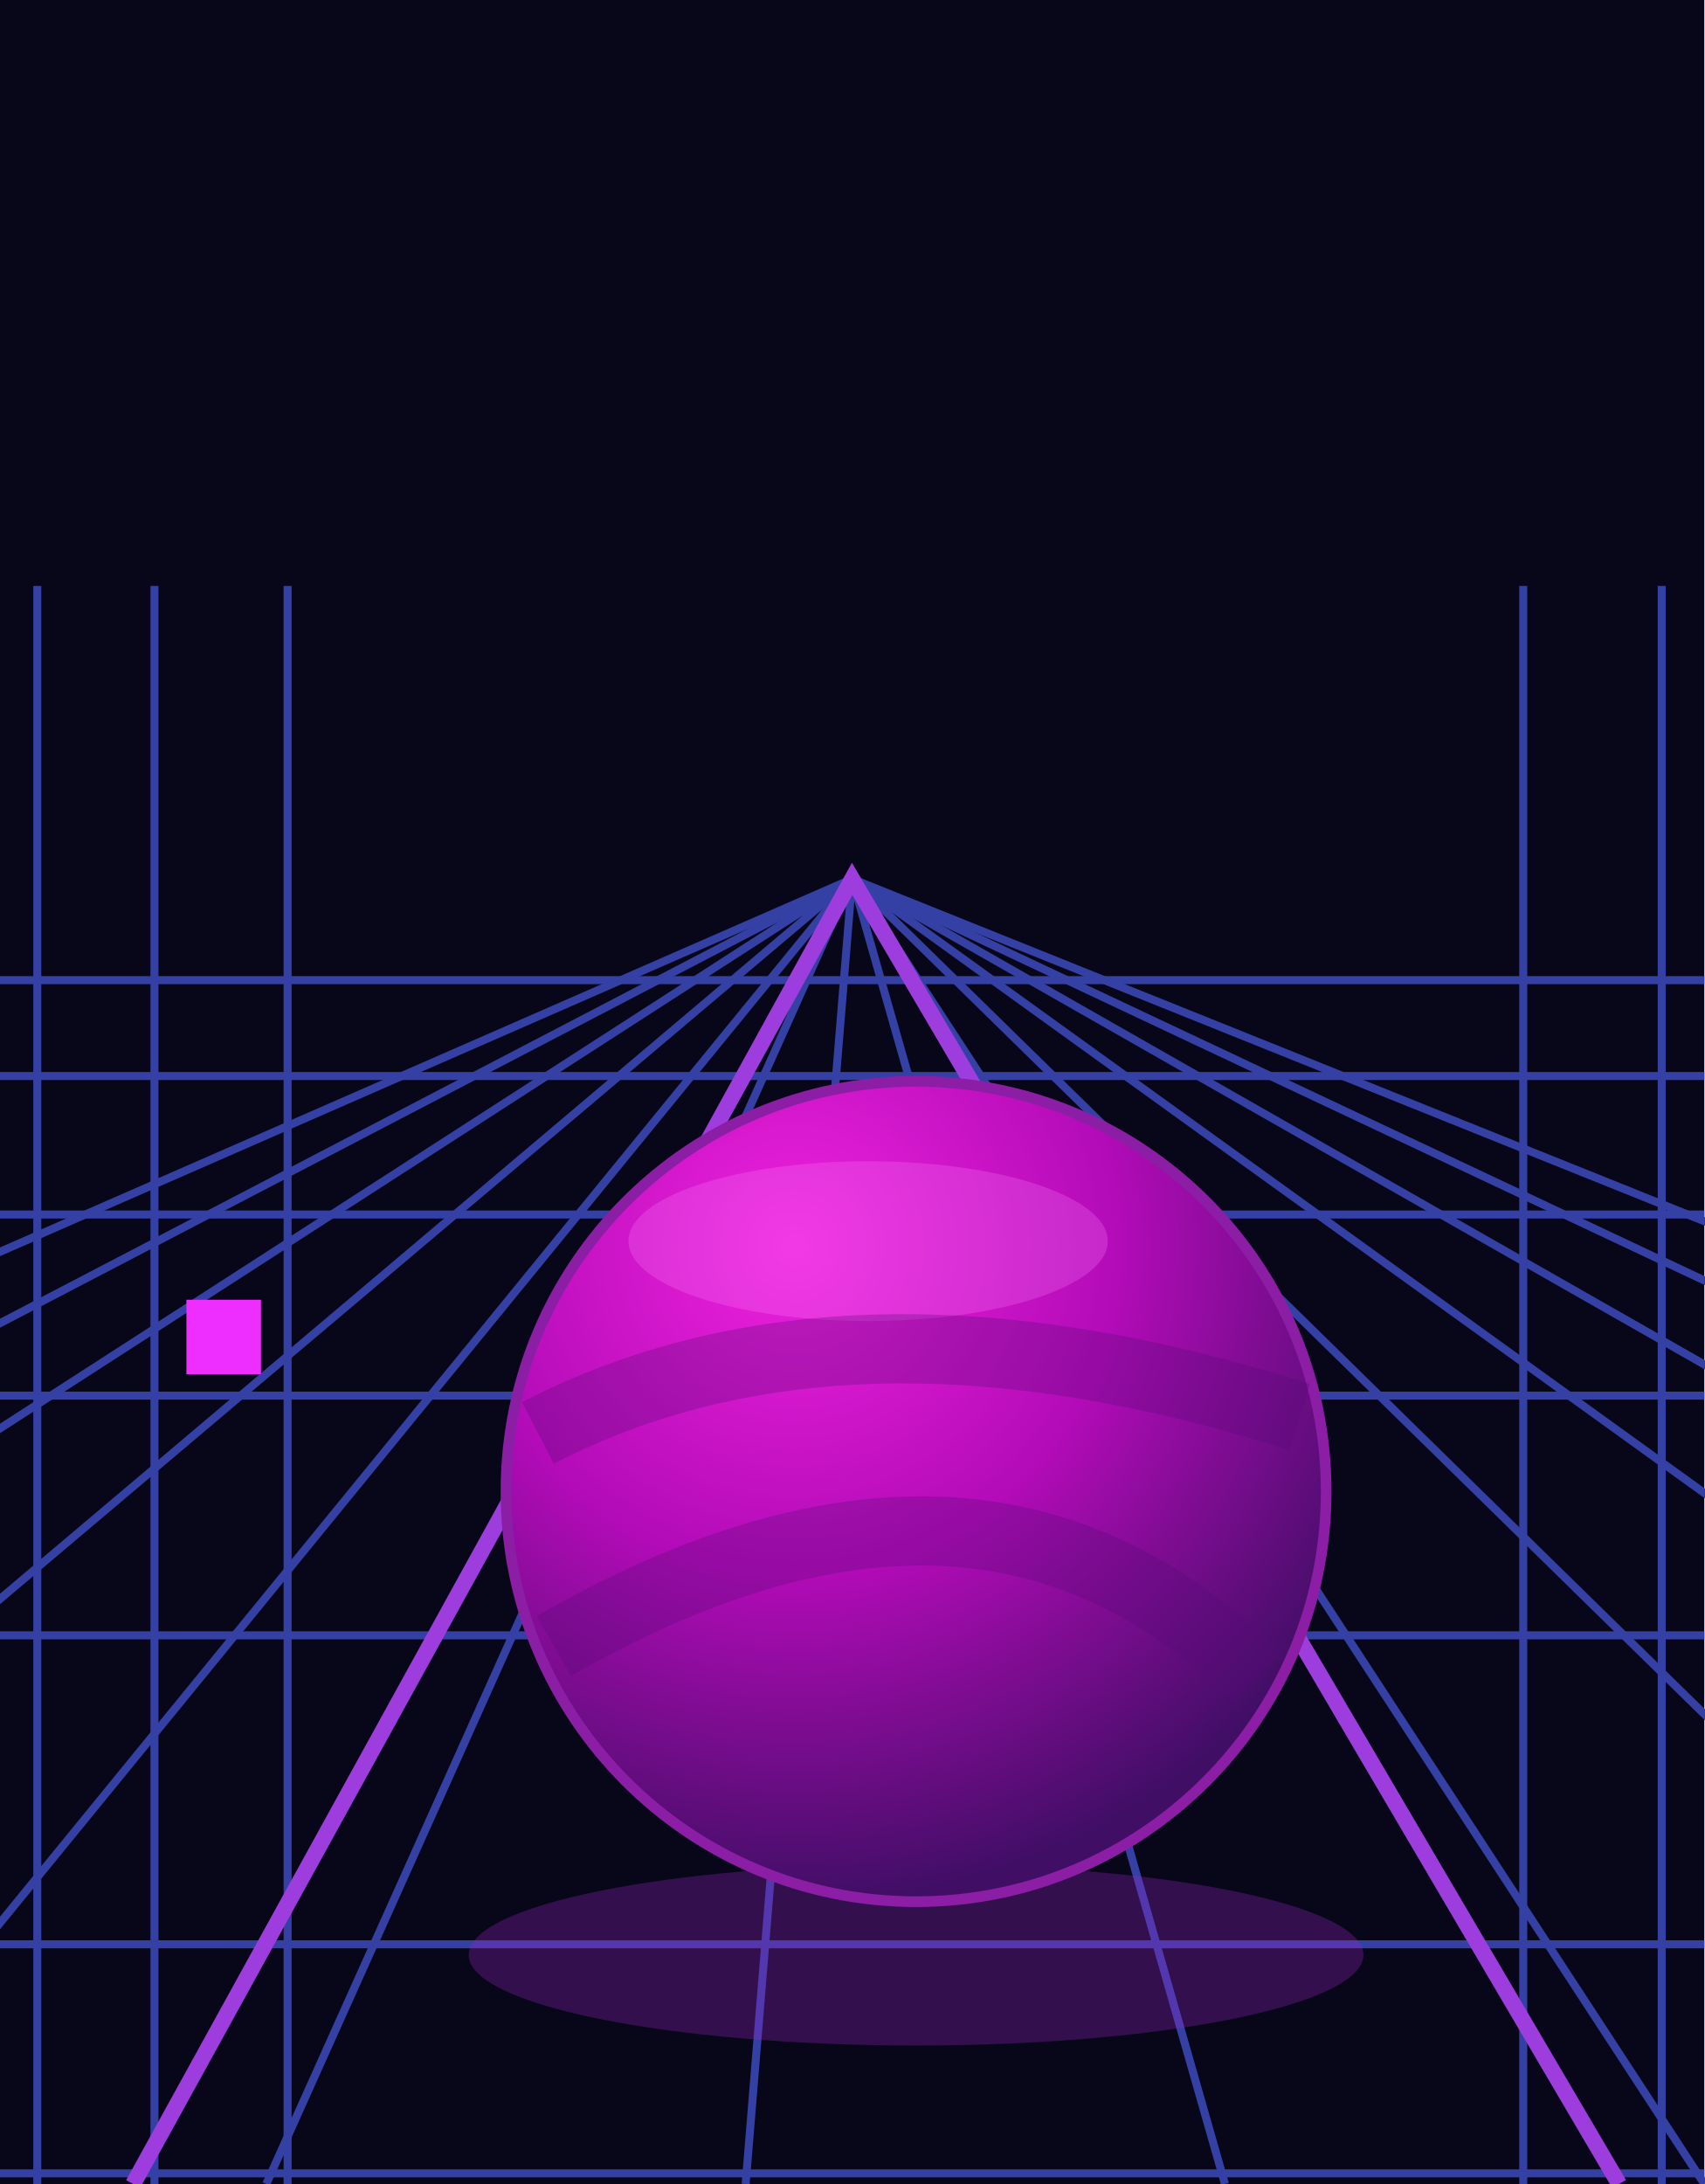
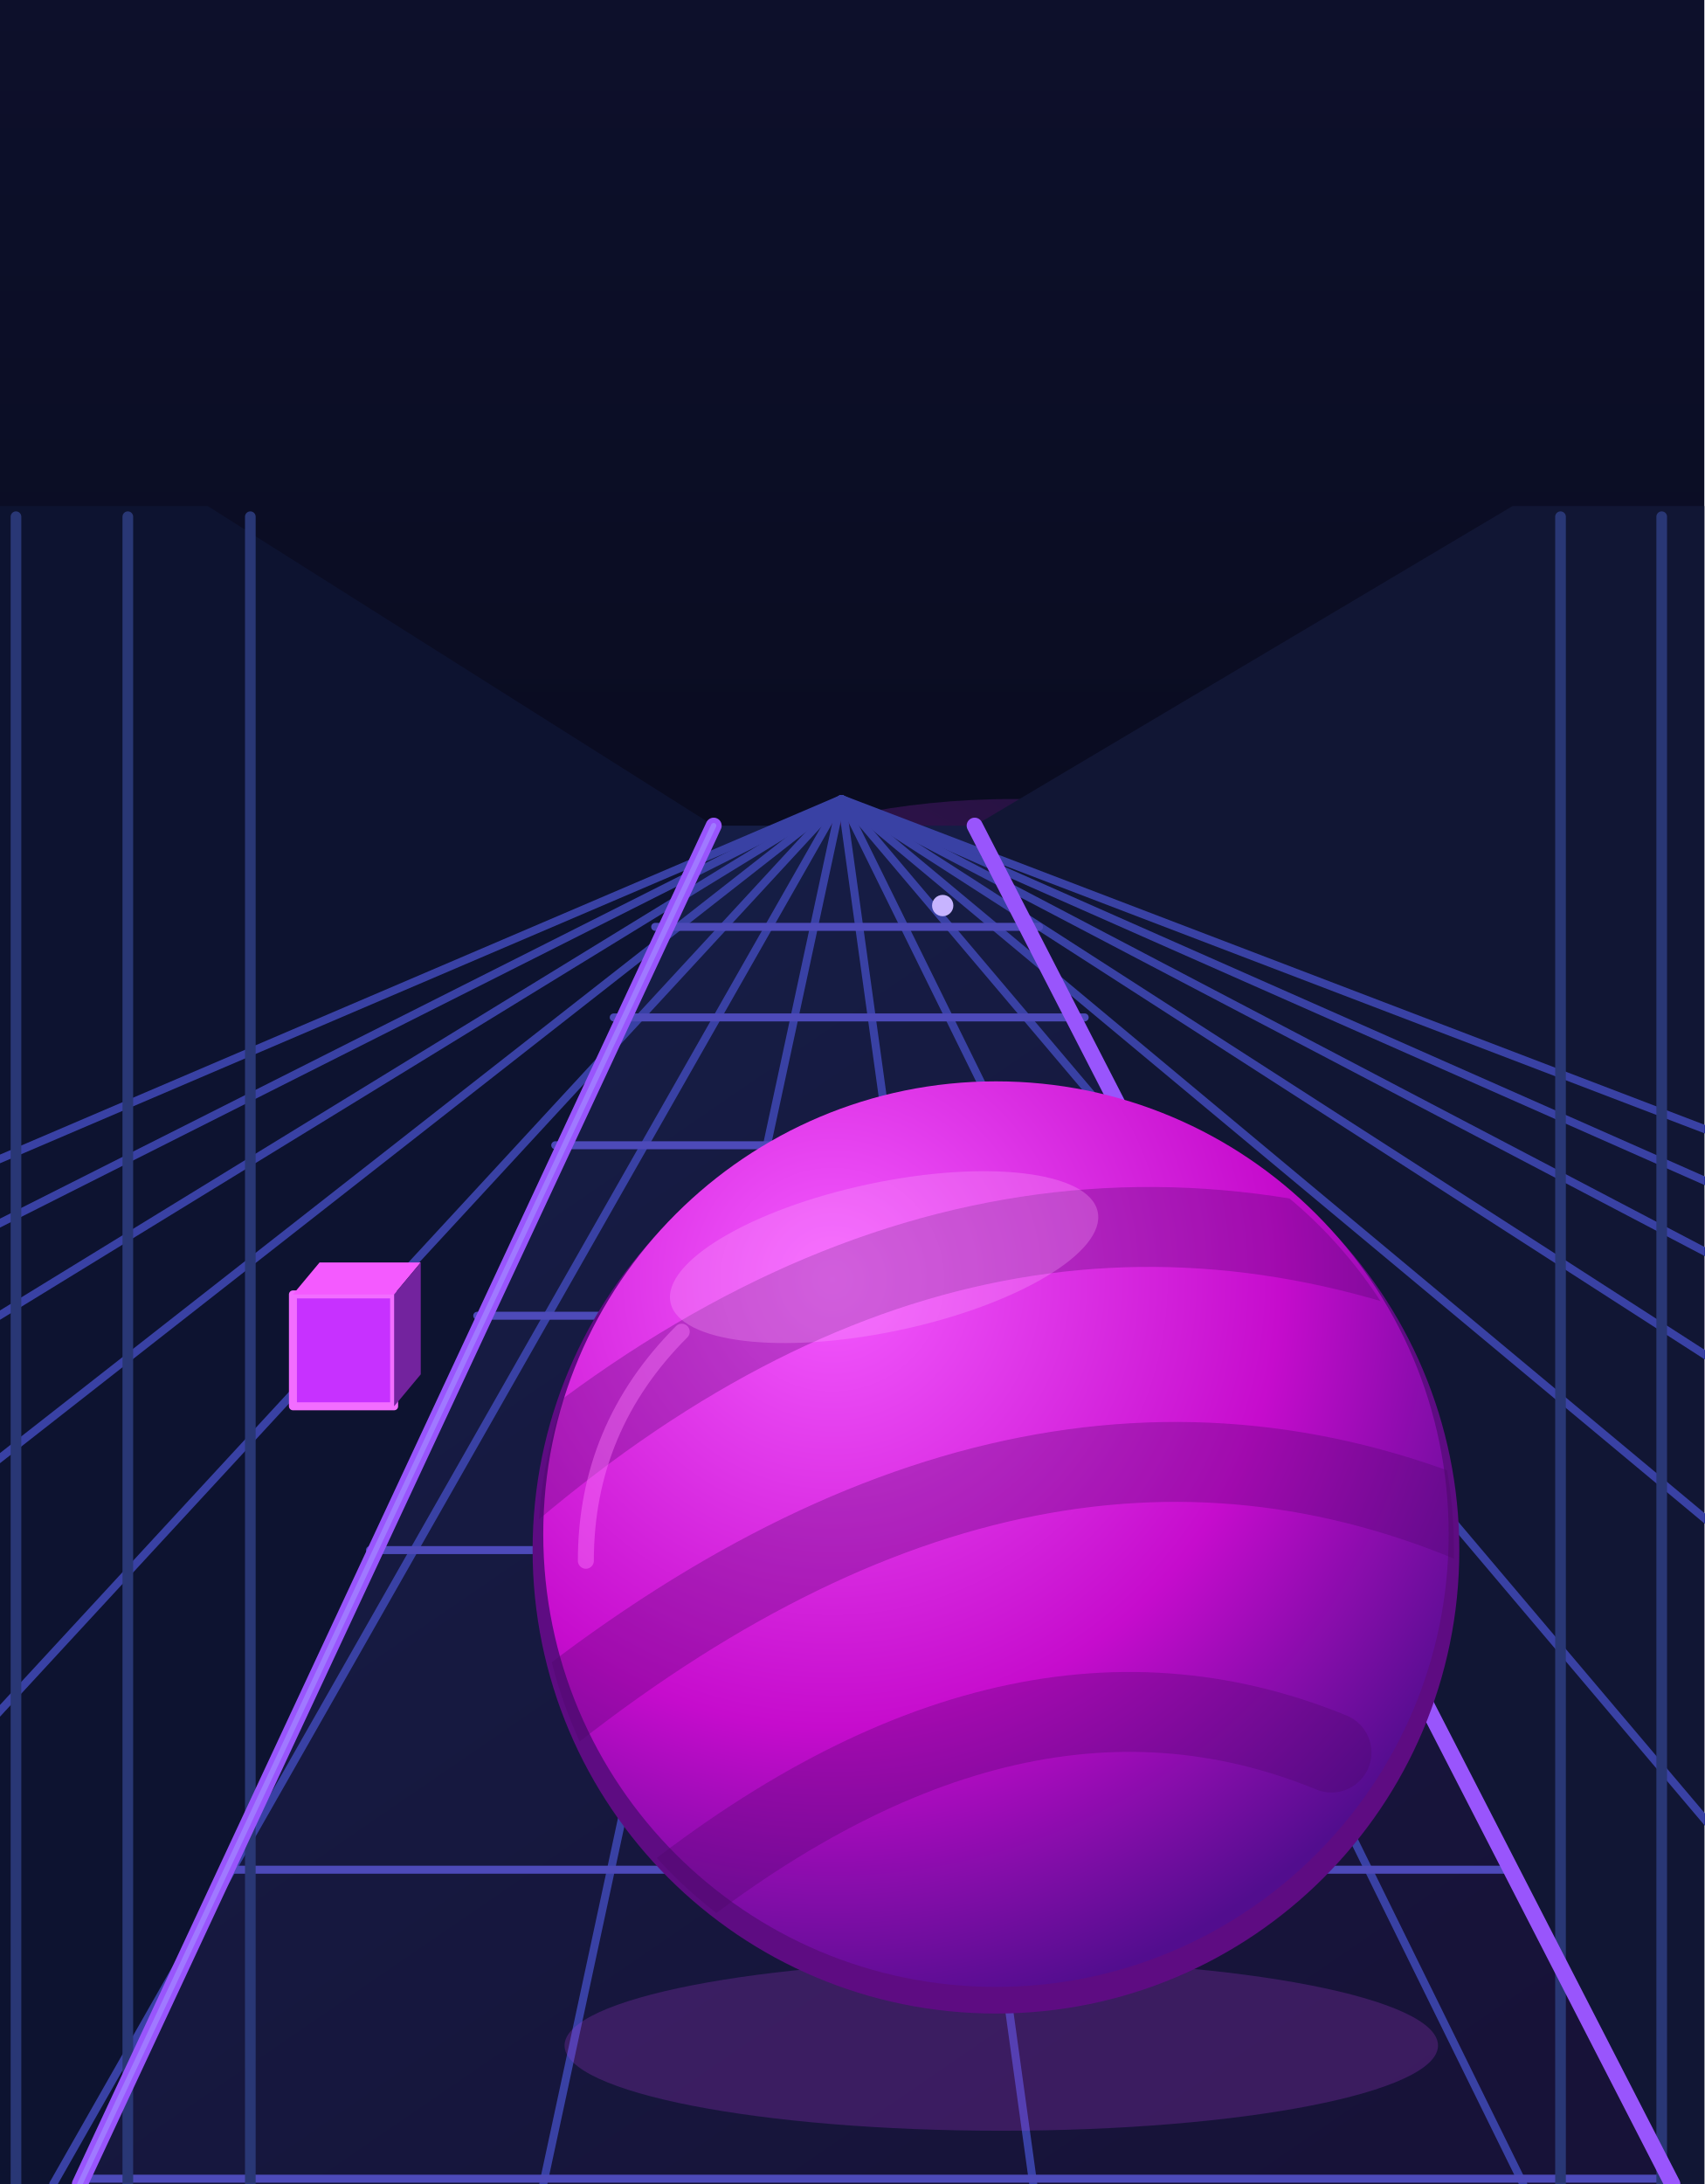
- <svg xmlns="http://www.w3.org/2000/svg" viewBox="0 0 320 410" fill="none">
+ <svg xmlns="http://www.w3.org/2000/svg" viewBox="0 0 320 410" role="img" aria-labelledby="title desc">
  <defs>
-     <radialGradient id="ball" cx=".35" cy=".2" r=".8">
-       <stop stop-color="#ef22dd" />
-       <stop offset=".5" stop-color="#b20bb7" />
-       <stop offset="1" stop-color="#410e66" />
+     <filter id="shadow" x="-30%" y="-30%" width="170%" height="180%">
+       <feDropShadow dx="3" dy="7" stdDeviation="3" flood-color="#0d0c20" flood-opacity=".25" />
+     </filter>
+     <linearGradient id="bg" x1="0%" y1="0%" x2="0%" y2="100%">
+       <stop stop-color="#0d102b" />
+       <stop offset="1" stop-color="#050510" />
+     </linearGradient>
+     <radialGradient id="orb" cx="32%" cy="22%" r="82%">
+       <stop stop-color="#f45aff" />
+       <stop offset=".6" stop-color="#c60ccd" />
+       <stop offset="1" stop-color="#520d8e" />
    </radialGradient>
+     <radialGradient id="halo" cx="32%" cy="22%" r="82%">
+       <stop stop-color="#b62fe64d" />
+       <stop offset="1" stop-color="#7c1aa900" />
+     </radialGradient>
+     <linearGradient id="track" x1="0%" y1="0%" x2="80%" y2="100%">
+       <stop stop-color="#152048" />
+       <stop offset="1" stop-color="#171238" />
+     </linearGradient>
+     <clipPath id="ballclip">
+       <circle cx="187" cy="291" r="86" />
+     </clipPath>
  </defs>
-   <path d="M0 0h320v410H0z" fill="#080719" />
-   <g stroke="#3540a5" stroke-width="1.5">
-     <path d="M160 165 -400 410" />
-     <path d="M160 165 -310 410" />
-     <path d="M160 165 -220 410" />
-     <path d="M160 165 -130 410" />
-     <path d="M160 165 -40 410" />
-     <path d="M160 165 50 410" />
-     <path d="M160 165 140 410" />
-     <path d="M160 165 230 410" />
-     <path d="M160 165 320 410" />
-     <path d="M160 165 410 410" />
-     <path d="M160 165 500 410" />
-     <path d="M160 165 590 410" />
-     <path d="M160 165 680 410" />
-     <path d="M160 165 770 410" />
-     <path d="M0 184h320" />
-     <path d="M0 202h320" />
-     <path d="M0 228h320" />
-     <path d="M0 262h320" />
-     <path d="M0 307h320" />
-     <path d="M0 365h320" />
-     <path d="M0 408h320" />
-     <path d="M7 110v300" />
-     <path d="M29 110v300" />
-     <path d="M54 110v300" />
-     <path d="M286 110v300" />
-     <path d="M312 110v300" />
+   <rect x="0" y="0" width="320" height="410" rx="0" fill="url(#bg)" />
+   <circle cx="190" cy="300" r="150" fill="url(#halo)" />
+   <path d="M134 155 15 410h299L183 155Z" fill="url(#track)" />
+   <path d="M0 95h39l95 60L15 410H0Z" fill="#0d1330" />
+   <path d="M284 95h36v315h-6L183 155Z" fill="#111634" />
+   <path d="M158 150 -450 410" fill="none" stroke="#3941a4" stroke-width="1.5" stroke-linecap="round" stroke-linejoin="round" />
+   <path d="M158 150 -358 410" fill="none" stroke="#3941a4" stroke-width="1.5" stroke-linecap="round" stroke-linejoin="round" />
+   <path d="M158 150 -266 410" fill="none" stroke="#3941a4" stroke-width="1.5" stroke-linecap="round" stroke-linejoin="round" />
+   <path d="M158 150 -174 410" fill="none" stroke="#3941a4" stroke-width="1.5" stroke-linecap="round" stroke-linejoin="round" />
+   <path d="M158 150 -82 410" fill="none" stroke="#3941a4" stroke-width="1.5" stroke-linecap="round" stroke-linejoin="round" />
+   <path d="M158 150 10 410" fill="none" stroke="#3941a4" stroke-width="1.5" stroke-linecap="round" stroke-linejoin="round" />
+   <path d="M158 150 102 410" fill="none" stroke="#3941a4" stroke-width="1.5" stroke-linecap="round" stroke-linejoin="round" />
+   <path d="M158 150 194 410" fill="none" stroke="#3941a4" stroke-width="1.5" stroke-linecap="round" stroke-linejoin="round" />
+   <path d="M158 150 286 410" fill="none" stroke="#3941a4" stroke-width="1.5" stroke-linecap="round" stroke-linejoin="round" />
+   <path d="M158 150 378 410" fill="none" stroke="#3941a4" stroke-width="1.5" stroke-linecap="round" stroke-linejoin="round" />
+   <path d="M158 150 470 410" fill="none" stroke="#3941a4" stroke-width="1.5" stroke-linecap="round" stroke-linejoin="round" />
+   <path d="M158 150 562 410" fill="none" stroke="#3941a4" stroke-width="1.5" stroke-linecap="round" stroke-linejoin="round" />
+   <path d="M158 150 654 410" fill="none" stroke="#3941a4" stroke-width="1.5" stroke-linecap="round" stroke-linejoin="round" />
+   <path d="M158 150 746 410" fill="none" stroke="#3941a4" stroke-width="1.5" stroke-linecap="round" stroke-linejoin="round" />
+   <path d="M158 150 838 410" fill="none" stroke="#3941a4" stroke-width="1.5" stroke-linecap="round" stroke-linejoin="round" />
+   <path d="M123.015 174H195.092" fill="none" stroke="#4d4ab9" stroke-width="1.5" stroke-linecap="round" stroke-linejoin="round" />
+   <path d="M115.235 191H203.658" fill="none" stroke="#4d4ab9" stroke-width="1.5" stroke-linecap="round" stroke-linejoin="round" />
+   <path d="M104.25 215H215.75" fill="none" stroke="#4d4ab9" stroke-width="1.5" stroke-linecap="round" stroke-linejoin="round" />
+   <path d="M89.604 247H231.873" fill="none" stroke="#4d4ab9" stroke-width="1.5" stroke-linecap="round" stroke-linejoin="round" />
+   <path d="M69.465 291H254.042" fill="none" stroke="#4d4ab9" stroke-width="1.5" stroke-linecap="round" stroke-linejoin="round" />
+   <path d="M42.004 351H284.273" fill="none" stroke="#4d4ab9" stroke-width="1.5" stroke-linecap="round" stroke-linejoin="round" />
+   <path d="M15.458 409H313.496" fill="none" stroke="#4d4ab9" stroke-width="1.5" stroke-linecap="round" stroke-linejoin="round" />
+   <path d="M3 97v313" fill="none" stroke="#293775" stroke-width="2" stroke-linecap="round" stroke-linejoin="round" />
+   <path d="M24 97v313" fill="none" stroke="#293775" stroke-width="2" stroke-linecap="round" stroke-linejoin="round" />
+   <path d="M47 97v313" fill="none" stroke="#293775" stroke-width="2" stroke-linecap="round" stroke-linejoin="round" />
+   <path d="M293 97v313" fill="none" stroke="#293775" stroke-width="2" stroke-linecap="round" stroke-linejoin="round" />
+   <path d="M312 97v313" fill="none" stroke="#293775" stroke-width="2" stroke-linecap="round" stroke-linejoin="round" />
+   <path d="M134 155 15 410M183 155l131 255" fill="none" stroke="#9955fc" stroke-width="3" stroke-linecap="round" stroke-linejoin="round" />
+   <path d="M134 155 15 410" fill="none" stroke="#a079ff" stroke-width="1" stroke-linecap="round" stroke-linejoin="round" />
+   <path d="M55 243h19v21H55Z" fill="#c731ff" stroke="#f26dff" stroke-width="1.5" stroke-linecap="round" stroke-linejoin="round" />
+   <path d="m55 243 5-6h19l-5 6Z" fill="#f45aff" />
+   <path d="m74 243 5-6v21l-5 6Z" fill="#73239e" />
+   <ellipse cx="188" cy="384" rx="82" ry="16" fill="#b337e2" opacity=".23" />
+   <circle cx="187" cy="291" r="87" fill="#5e0c82" />
+   <circle cx="187" cy="288" r="85" fill="url(#orb)" />
+   <g clip-path="url(#ballclip)" opacity=".3" stroke="#490664" stroke-width="15">
+     <path d="M90 285q92-82 191-41M98 326q94-77 181-39M120 361q69-57 130-32" fill="none" stroke="#490664" stroke-width="15" stroke-linecap="round" stroke-linejoin="round" />
  </g>
-   <path d="m25 410 135-245 144 245" stroke="#9d3dde" stroke-width="3" />
-   <ellipse cx="172" cy="367" rx="84" ry="17" fill="#9b21c5" opacity=".3" />
-   <circle cx="172" cy="280" r="77" fill="url(#ball)" stroke="#8b1ea4" stroke-width="2" />
-   <ellipse cx="163" cy="233" rx="45" ry="15" fill="#fb80ff" opacity=".25" />
-   <path d="M101 269q58-30 143-3M104 309q80-46 132 6" stroke="#540b77" opacity=".3" stroke-width="13" />
-   <path d="M35 244h14v14H35z" fill="#ee2dff" />
+   <ellipse cx="166" cy="236" rx="41" ry="14" transform="rotate(-12 166 236)" fill="#ffb1ff" opacity=".26" />
+   <path d="M128 250q-18 18-18 43" fill="none" stroke="#ff7dff" stroke-width="3" stroke-linecap="round" stroke-linejoin="round" opacity=".4" />
+   <circle cx="177" cy="170" r="2" fill="#c7b4ff" />
</svg>
